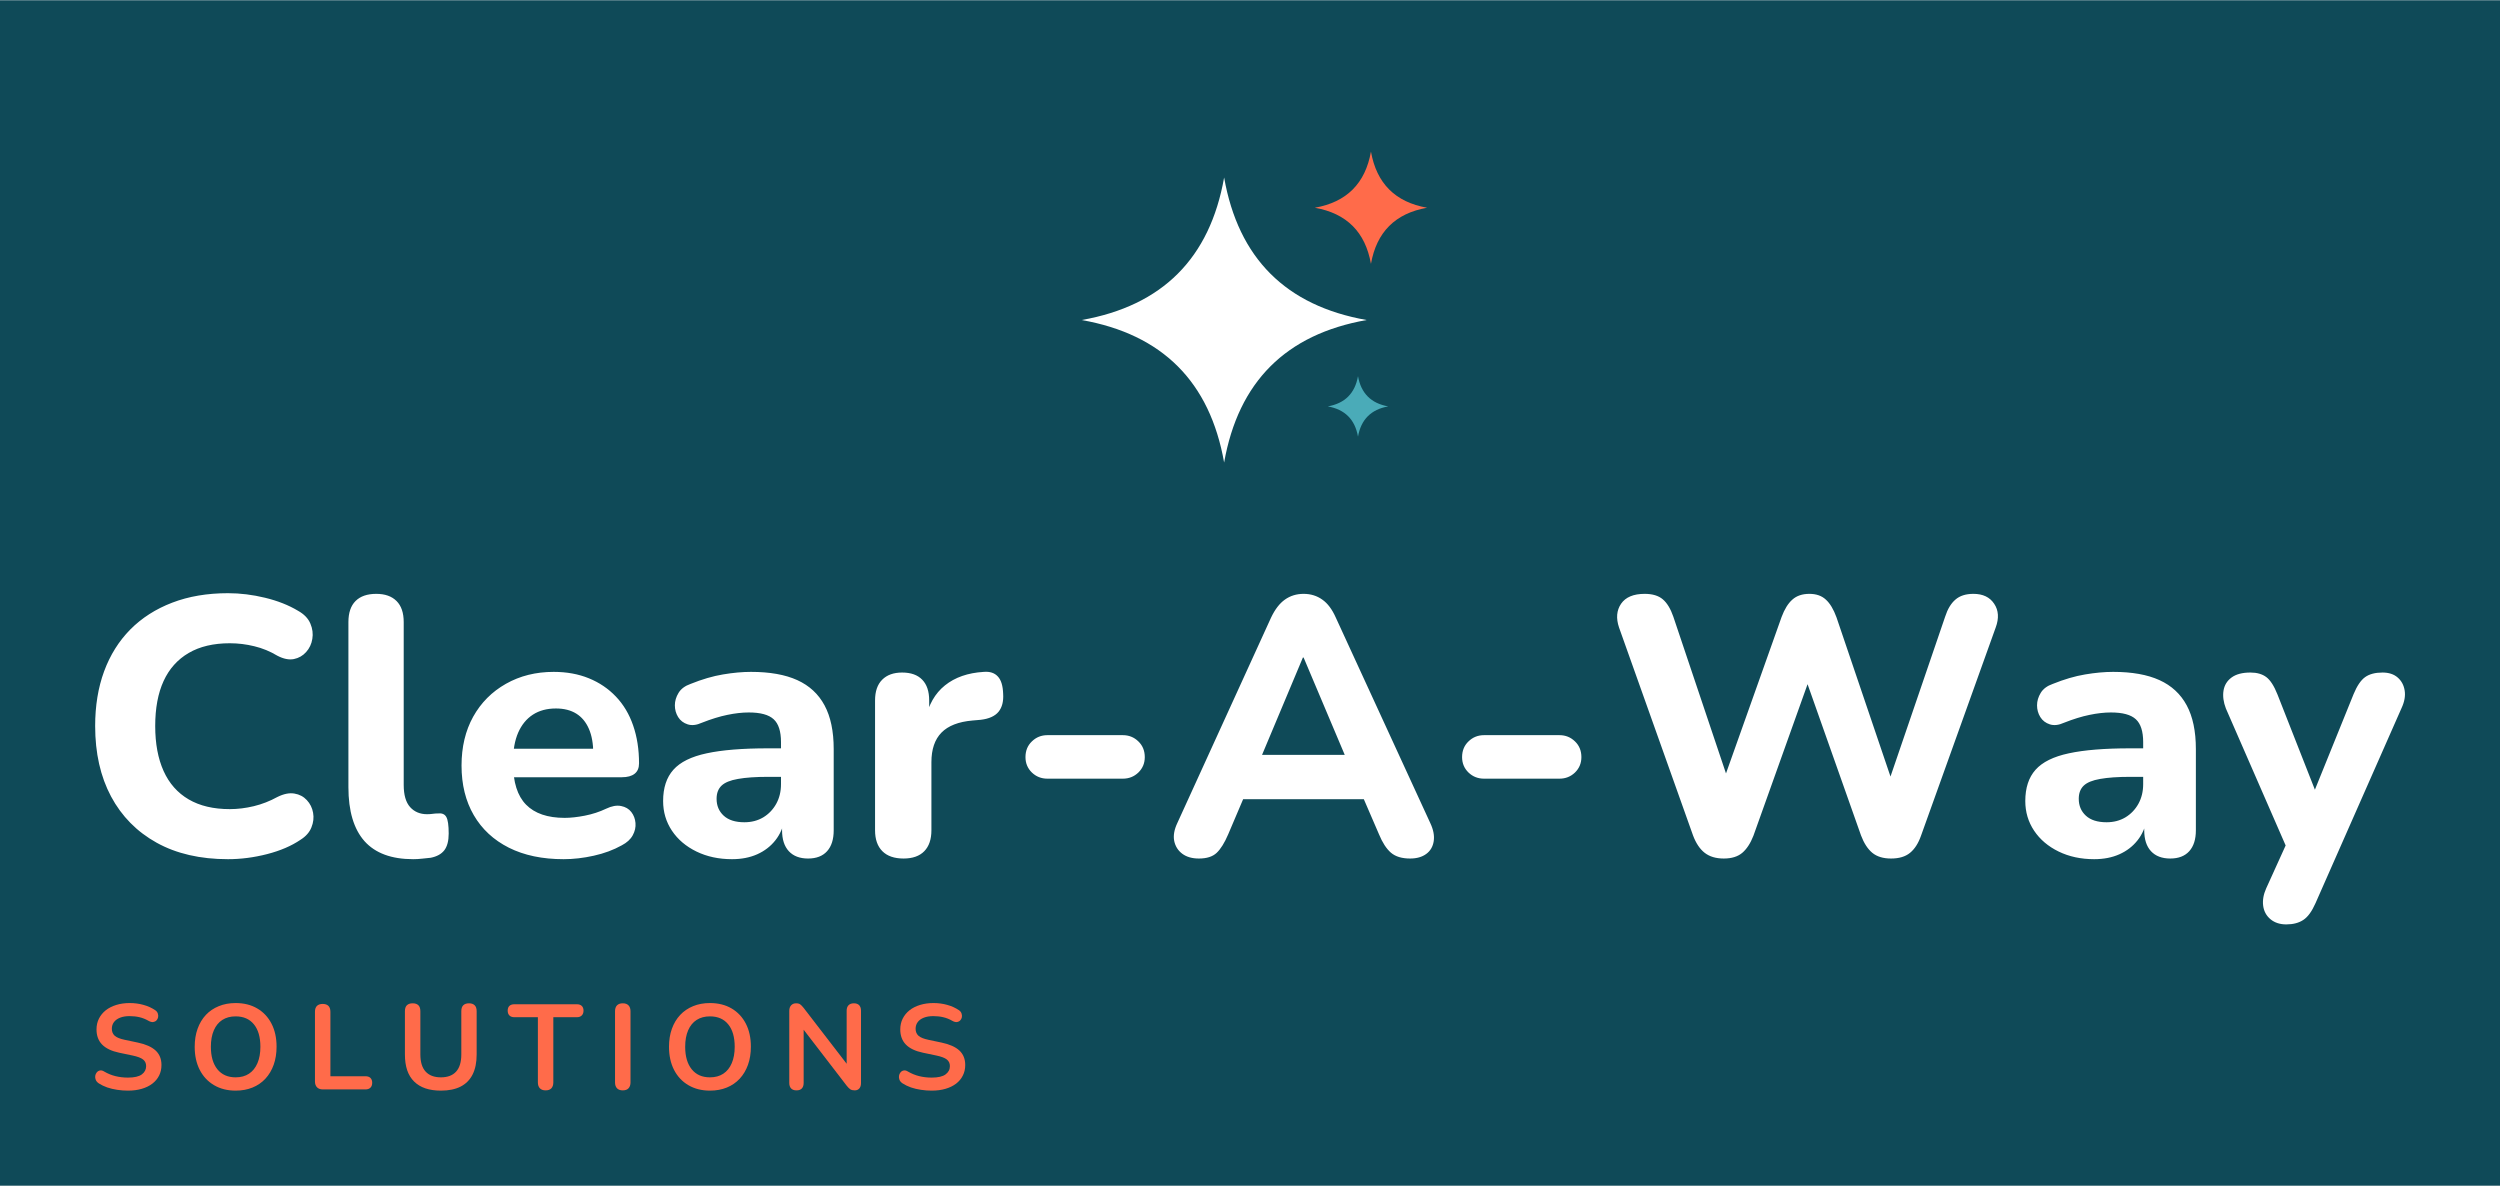
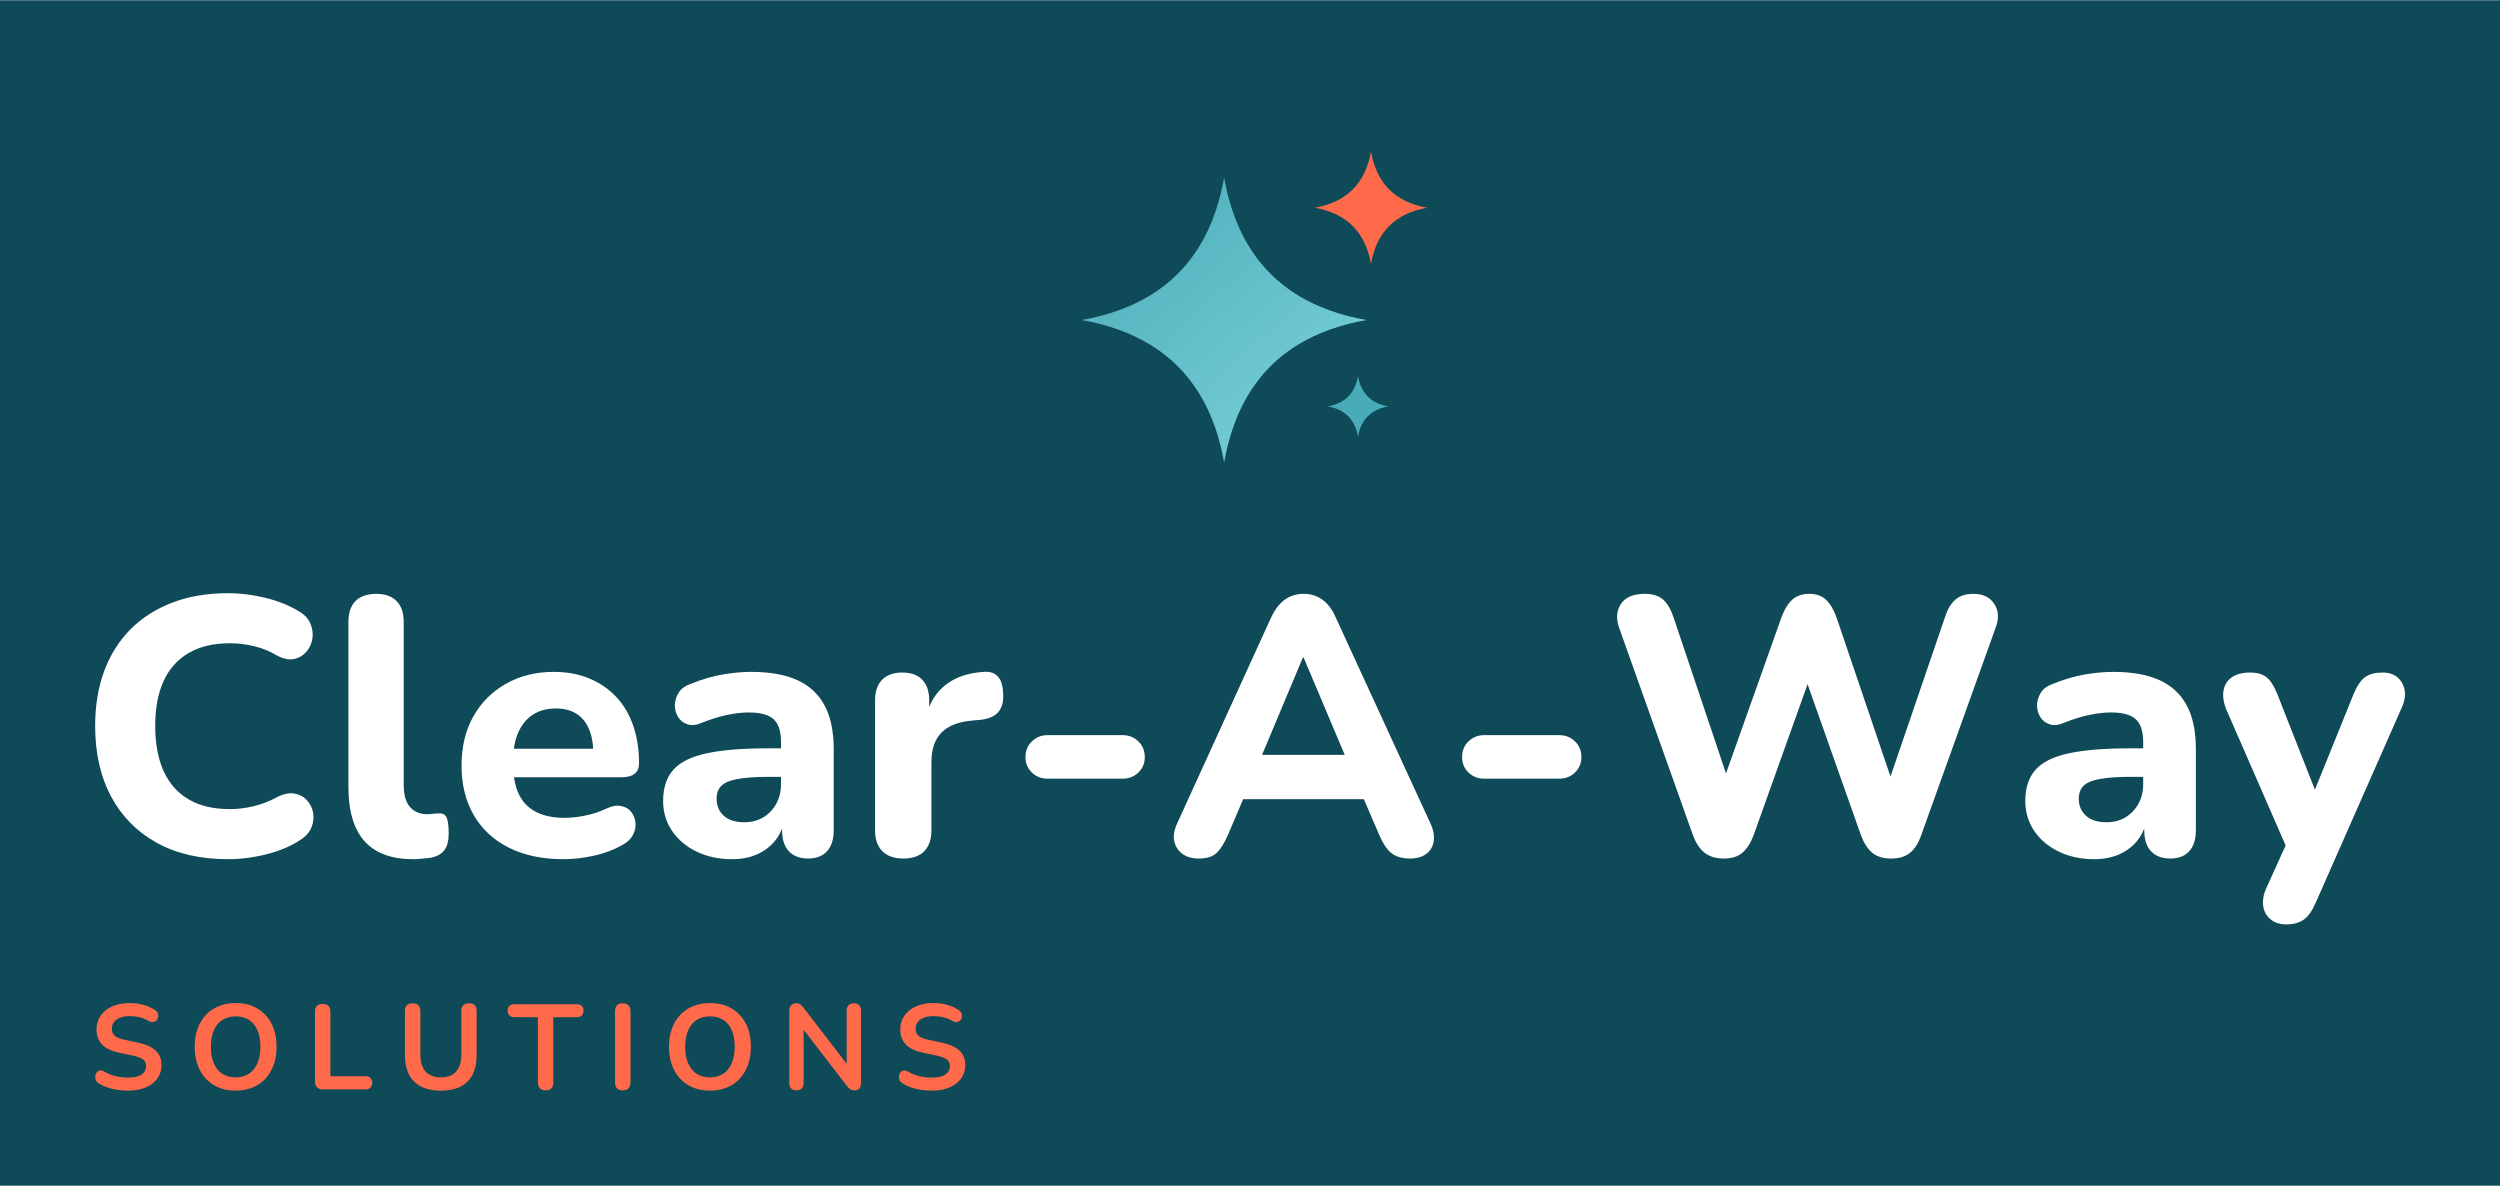
<svg xmlns="http://www.w3.org/2000/svg" viewBox="-21.0 -233.6 683.1 323.9" width="683" height="324">
  <defs>
    <linearGradient id="t" x1="14" y1="18" x2="74" y2="86" gradientUnits="userSpaceOnUse">
-       <stop offset="0" stop-color="#0f4a58" />
-       <stop offset="1" stop-color="#4aabb8" />
+       <stop offset="0" stop-color="#4aabb8" />
+       <stop offset="1" stop-color="#7dd4dc" />
    </linearGradient>
    <linearGradient id="c" x1="66" y1="14" x2="90" y2="40" gradientUnits="userSpaceOnUse">
      <stop offset="0" stop-color="#FF9A6B" />
      <stop offset="1" stop-color="#F0502E" />
    </linearGradient>
  </defs>
  <rect x="-21.0" y="-233.6" width="683.1" height="323.9" fill="#0f4a58" />
  <g transform="translate(261.56,-207.59) scale(1.180)">
-     <path d="M44.00 19.00 Q48.95 47.05 77.00 52.00 Q48.95 56.95 44.00 85.00 Q39.05 56.95 11.00 52.00 Q39.05 47.05 44.00 19.00 Z" fill="#FFFFFF" />
+     <path d="M44.00 19.00 Q48.95 47.05 77.00 52.00 Q48.95 56.95 44.00 85.00 Q39.05 56.95 11.00 52.00 Q39.05 47.05 44.00 19.00 Z" fill="url(#t)" />
    <path d="M78.00 13.00 Q79.95 24.05 91.00 26.00 Q79.95 27.95 78.00 39.00 Q76.05 27.95 65.00 26.00 Q76.05 24.05 78.00 13.00 Z" fill="#FF6B4A" />
    <path d="M75.00 65.00 Q76.05 70.95 82.00 72.00 Q76.05 73.05 75.00 79.00 Q73.95 73.05 68.00 72.00 Q73.95 70.95 75.00 65.00 Z" fill="#4aabb8" />
  </g>
  <g>
    <g>
      <path d="M41.30 1.09 Q29.91 1.09 21.80 -3.41 Q13.70 -7.91 9.34 -16.05 Q5.00 -24.20 5.00 -35.30 Q5.00 -43.59 7.45 -50.25 Q9.91 -56.91 14.59 -61.66 Q19.30 -66.41 26.05 -69.00 Q32.80 -71.59 41.30 -71.59 Q46.30 -71.59 51.44 -70.34 Q56.59 -69.09 60.41 -66.80 Q62.91 -65.41 63.80 -63.30 Q64.70 -61.20 64.34 -59.09 Q64.00 -57.00 62.64 -55.50 Q61.30 -54.00 59.30 -53.59 Q57.30 -53.20 54.80 -54.50 Q51.80 -56.30 48.50 -57.09 Q45.20 -57.91 41.80 -57.91 Q35.09 -57.91 30.55 -55.25 Q26.00 -52.59 23.70 -47.59 Q21.41 -42.59 21.41 -35.30 Q21.41 -28.09 23.70 -23.00 Q26.00 -17.91 30.55 -15.25 Q35.09 -12.59 41.80 -12.59 Q45.00 -12.59 48.34 -13.39 Q51.70 -14.20 54.80 -15.91 Q57.41 -17.20 59.45 -16.84 Q61.50 -16.50 62.84 -15.05 Q64.20 -13.59 64.55 -11.59 Q64.91 -9.59 64.09 -7.59 Q63.30 -5.59 61.09 -4.20 Q57.41 -1.70 52.00 -0.30 Q46.59 1.09 41.30 1.09 Z M91.90 1.09 Q82.99 1.09 78.59 -3.84 Q74.20 -8.80 74.20 -18.59 L74.20 -63.70 Q74.20 -67.50 76.15 -69.45 Q78.10 -71.41 81.81 -71.41 Q85.40 -71.41 87.35 -69.45 Q89.31 -67.50 89.31 -63.70 L89.31 -19.20 Q89.31 -15.09 91.06 -13.14 Q92.81 -11.20 95.70 -11.20 Q96.49 -11.20 97.20 -11.30 Q97.90 -11.41 98.70 -11.41 Q100.31 -11.59 100.95 -10.44 Q101.60 -9.30 101.60 -5.91 Q101.60 -2.91 100.40 -1.34 Q99.20 0.20 96.70 0.70 Q95.70 0.80 94.40 0.94 Q93.10 1.09 91.90 1.09 Z M133.00 1.09 Q124.29 1.09 118.04 -2.05 Q111.79 -5.20 108.45 -10.95 Q105.11 -16.70 105.11 -24.50 Q105.11 -32.09 108.29 -37.84 Q111.50 -43.59 117.25 -46.84 Q123.00 -50.09 130.29 -50.09 Q135.61 -50.09 139.90 -48.34 Q144.20 -46.59 147.29 -43.34 Q150.40 -40.09 152.00 -35.44 Q153.61 -30.80 153.61 -25.09 Q153.61 -23.20 152.40 -22.25 Q151.20 -21.30 148.90 -21.30 L117.50 -21.30 L117.50 -29.09 L142.70 -29.09 L141.11 -27.70 Q141.11 -31.80 139.90 -34.55 Q138.70 -37.30 136.45 -38.69 Q134.20 -40.09 130.90 -40.09 Q127.20 -40.09 124.59 -38.39 Q122.00 -36.70 120.59 -33.50 Q119.20 -30.30 119.20 -25.80 L119.20 -25.00 Q119.20 -17.41 122.75 -13.80 Q126.29 -10.20 133.29 -10.20 Q135.70 -10.20 138.79 -10.80 Q141.90 -11.41 144.61 -12.70 Q146.90 -13.80 148.70 -13.44 Q150.50 -13.09 151.50 -11.80 Q152.50 -10.50 152.64 -8.80 Q152.79 -7.09 151.89 -5.44 Q151.00 -3.80 148.90 -2.70 Q145.50 -0.80 141.25 0.14 Q137.00 1.09 133.00 1.09 Z M179.01 1.09 Q173.60 1.09 169.30 -1.00 Q165.01 -3.09 162.60 -6.69 Q160.19 -10.30 160.19 -14.80 Q160.19 -20.20 162.99 -23.34 Q165.80 -26.50 172.10 -27.84 Q178.40 -29.20 188.80 -29.20 L194.10 -29.20 L194.10 -21.41 L188.90 -21.41 Q183.80 -21.41 180.65 -20.84 Q177.51 -20.30 176.15 -19.00 Q174.80 -17.70 174.80 -15.41 Q174.80 -12.59 176.74 -10.80 Q178.69 -9.00 182.40 -9.00 Q185.30 -9.00 187.55 -10.34 Q189.80 -11.70 191.10 -14.05 Q192.40 -16.41 192.40 -19.41 L192.40 -30.91 Q192.40 -35.30 190.40 -37.14 Q188.40 -39.00 183.60 -39.00 Q180.90 -39.00 177.74 -38.34 Q174.60 -37.70 170.80 -36.20 Q168.60 -35.20 166.90 -35.75 Q165.19 -36.30 164.29 -37.75 Q163.40 -39.20 163.40 -40.95 Q163.40 -42.70 164.40 -44.34 Q165.40 -46.00 167.69 -46.80 Q172.40 -48.70 176.54 -49.39 Q180.69 -50.09 184.19 -50.09 Q191.90 -50.09 196.85 -47.84 Q201.80 -45.59 204.30 -40.94 Q206.80 -36.30 206.80 -29.00 L206.80 -6.80 Q206.80 -3.09 204.99 -1.09 Q203.19 0.91 199.80 0.91 Q196.40 0.91 194.54 -1.09 Q192.69 -3.09 192.69 -6.80 L192.69 -10.50 L193.40 -9.91 Q192.80 -6.50 190.85 -4.05 Q188.90 -1.59 185.90 -0.25 Q182.90 1.09 179.01 1.09 Z M225.89 0.91 Q222.10 0.91 220.10 -1.09 Q218.10 -3.09 218.10 -6.80 L218.10 -42.30 Q218.10 -46.00 220.05 -47.95 Q222.00 -49.91 225.50 -49.91 Q229.10 -49.91 230.99 -47.95 Q232.89 -46.00 232.89 -42.30 L232.89 -37.09 L231.89 -37.09 Q233.10 -43.09 237.19 -46.39 Q241.30 -49.70 247.80 -50.09 Q250.30 -50.30 251.64 -48.84 Q253.00 -47.41 253.10 -44.09 Q253.30 -41.00 251.85 -39.20 Q250.39 -37.41 247.00 -37.00 L244.71 -36.80 Q239.00 -36.30 236.25 -33.50 Q233.50 -30.70 233.50 -25.41 L233.50 -6.80 Q233.50 -3.09 231.55 -1.09 Q229.60 0.91 225.89 0.91 Z M265.20 -20.91 Q262.70 -20.91 260.95 -22.59 Q259.20 -24.30 259.20 -26.80 Q259.20 -29.41 260.95 -31.09 Q262.70 -32.80 265.20 -32.80 L285.80 -32.80 Q288.30 -32.80 290.05 -31.09 Q291.80 -29.41 291.80 -26.80 Q291.80 -24.30 290.05 -22.59 Q288.30 -20.91 285.80 -20.91 L265.20 -20.91 Z M306.59 0.91 Q303.80 0.91 302.05 -0.39 Q300.30 -1.70 299.84 -3.89 Q299.41 -6.09 300.70 -8.80 L326.30 -64.91 Q327.91 -68.30 330.09 -69.84 Q332.30 -71.41 335.20 -71.41 Q338.09 -71.41 340.30 -69.84 Q342.50 -68.30 344.00 -64.91 L369.80 -8.80 Q371.09 -6.09 370.75 -3.84 Q370.41 -1.59 368.70 -0.34 Q367.00 0.91 364.30 0.91 Q360.91 0.91 359.05 -0.69 Q357.20 -2.30 355.80 -5.70 L349.80 -19.59 L356.00 -15.30 L314.30 -15.30 L320.50 -19.59 L314.59 -5.70 Q313.09 -2.20 311.44 -0.64 Q309.80 0.91 306.59 0.91 Z M335.00 -54.00 L322.20 -23.50 L319.50 -27.41 L350.80 -27.41 L348.09 -23.50 L335.20 -54.00 L335.00 -54.00 Z M384.50 -20.91 Q382.00 -20.91 380.25 -22.59 Q378.50 -24.30 378.50 -26.80 Q378.50 -29.41 380.25 -31.09 Q382.00 -32.80 384.50 -32.80 L405.10 -32.80 Q407.60 -32.80 409.35 -31.09 Q411.10 -29.41 411.10 -26.80 Q411.10 -24.30 409.35 -22.59 Q407.60 -20.91 405.10 -20.91 L384.50 -20.91 Z M450.00 0.91 Q446.80 0.91 444.80 -0.64 Q442.80 -2.20 441.60 -5.41 L421.39 -62.20 Q420.10 -66.00 421.94 -68.70 Q423.80 -71.41 428.39 -71.41 Q431.60 -71.41 433.35 -69.91 Q435.10 -68.41 436.21 -65.20 L452.71 -16.09 L448.39 -16.09 L465.80 -65.09 Q467.00 -68.30 468.75 -69.84 Q470.50 -71.41 473.39 -71.41 Q476.21 -71.41 477.89 -69.84 Q479.60 -68.30 480.80 -65.00 L497.39 -16.09 L493.71 -16.09 L510.50 -65.20 Q511.50 -68.30 513.30 -69.84 Q515.10 -71.41 518.21 -71.41 Q522.10 -71.41 523.89 -68.70 Q525.71 -66.00 524.30 -62.20 L503.89 -5.30 Q502.80 -2.20 500.89 -0.64 Q499.00 0.91 495.71 0.91 Q492.50 0.91 490.60 -0.64 Q488.71 -2.20 487.50 -5.41 L471.71 -50.09 L474.10 -50.09 L458.10 -5.30 Q456.89 -2.20 455.05 -0.64 Q453.21 0.91 450.00 0.91 Z M551.21 1.09 Q545.80 1.09 541.50 -1.00 Q537.21 -3.09 534.80 -6.69 Q532.39 -10.30 532.39 -14.80 Q532.39 -20.20 535.19 -23.34 Q538.00 -26.50 544.30 -27.84 Q550.60 -29.20 561.00 -29.20 L566.30 -29.20 L566.30 -21.41 L561.10 -21.41 Q556.00 -21.41 552.85 -20.84 Q549.71 -20.30 548.35 -19.00 Q547.00 -17.70 547.00 -15.41 Q547.00 -12.59 548.94 -10.80 Q550.89 -9.00 554.60 -9.00 Q557.50 -9.00 559.75 -10.34 Q562.00 -11.70 563.30 -14.05 Q564.60 -16.41 564.60 -19.41 L564.60 -30.91 Q564.60 -35.30 562.60 -37.14 Q560.60 -39.00 555.80 -39.00 Q553.10 -39.00 549.94 -38.34 Q546.80 -37.70 543.00 -36.20 Q540.80 -35.20 539.10 -35.75 Q537.39 -36.30 536.49 -37.75 Q535.60 -39.20 535.60 -40.95 Q535.60 -42.70 536.60 -44.34 Q537.60 -46.00 539.89 -46.80 Q544.60 -48.70 548.74 -49.39 Q552.89 -50.09 556.39 -50.09 Q564.10 -50.09 569.05 -47.84 Q574.00 -45.59 576.50 -40.94 Q579.00 -36.30 579.00 -29.00 L579.00 -6.80 Q579.00 -3.09 577.19 -1.09 Q575.39 0.91 572.00 0.91 Q568.60 0.91 566.74 -1.09 Q564.89 -3.09 564.89 -6.80 L564.89 -10.50 L565.60 -9.91 Q565.00 -6.50 563.05 -4.05 Q561.10 -1.59 558.10 -0.25 Q555.10 1.09 551.21 1.09 Z M603.70 18.91 Q601.09 18.91 599.39 17.50 Q597.70 16.09 597.39 13.84 Q597.09 11.59 598.20 9.09 L604.91 -5.70 L604.91 0.50 L587.20 -40.09 Q586.20 -42.70 586.55 -44.95 Q586.91 -47.20 588.75 -48.55 Q590.59 -49.91 593.91 -49.91 Q596.59 -49.91 598.25 -48.66 Q599.91 -47.41 601.30 -43.91 L613.09 -13.91 L609.91 -13.91 L622.09 -44.00 Q623.50 -47.41 625.25 -48.66 Q627.00 -49.91 630.00 -49.91 Q632.59 -49.91 634.14 -48.55 Q635.70 -47.20 636.05 -45.00 Q636.41 -42.80 635.20 -40.20 L611.70 13.09 Q610.20 16.50 608.34 17.70 Q606.50 18.91 603.70 18.91 Z" fill="#FFFFFF" />
      <g transform="translate(3.39,64)">
        <g fill="#FF6B4A">
          <path d="M10.56 0.33 Q9.11 0.33 7.65 0.11 Q6.20 -0.10 4.91 -0.54 Q3.63 -0.99 2.61 -1.65 Q2.01 -2.05 1.78 -2.60 Q1.55 -3.17 1.63 -3.71 Q1.72 -4.26 2.06 -4.67 Q2.41 -5.08 2.93 -5.18 Q3.47 -5.28 4.09 -4.88 Q5.54 -4.03 7.16 -3.63 Q8.78 -3.23 10.56 -3.23 Q13.17 -3.23 14.36 -4.10 Q15.54 -4.98 15.54 -6.37 Q15.54 -7.52 14.70 -8.18 Q13.86 -8.84 11.81 -9.27 L8.18 -10.03 Q5.05 -10.69 3.51 -12.26 Q1.98 -13.83 1.98 -16.40 Q1.98 -18.02 2.64 -19.34 Q3.30 -20.66 4.50 -21.62 Q5.71 -22.57 7.37 -23.08 Q9.04 -23.60 11.05 -23.60 Q13.04 -23.60 14.81 -23.10 Q16.60 -22.61 18.02 -21.65 Q18.55 -21.29 18.73 -20.75 Q18.91 -20.23 18.81 -19.72 Q18.71 -19.21 18.35 -18.84 Q17.98 -18.48 17.44 -18.41 Q16.90 -18.35 16.20 -18.74 Q14.98 -19.44 13.73 -19.73 Q12.47 -20.03 11.02 -20.03 Q9.50 -20.03 8.42 -19.60 Q7.33 -19.17 6.75 -18.40 Q6.17 -17.62 6.17 -16.57 Q6.17 -15.38 6.96 -14.66 Q7.76 -13.96 9.67 -13.56 L13.27 -12.80 Q16.53 -12.11 18.13 -10.63 Q19.73 -9.14 19.73 -6.67 Q19.73 -5.08 19.09 -3.80 Q18.45 -2.51 17.24 -1.58 Q16.04 -0.66 14.36 -0.17 Q12.67 0.33 10.56 0.33 Z" />
          <path d="M39.99 0.33 Q36.62 0.33 34.10 -1.16 Q31.58 -2.64 30.19 -5.33 Q28.81 -8.02 28.81 -11.65 Q28.81 -14.39 29.60 -16.58 Q30.39 -18.78 31.85 -20.35 Q33.32 -21.91 35.39 -22.75 Q37.45 -23.60 39.99 -23.60 Q43.39 -23.60 45.89 -22.13 Q48.41 -20.66 49.79 -17.98 Q51.18 -15.31 51.18 -11.68 Q51.18 -8.94 50.39 -6.73 Q49.60 -4.52 48.13 -2.93 Q46.66 -1.35 44.60 -0.51 Q42.53 0.33 39.99 0.33 Z M39.99 -3.30 Q42.14 -3.30 43.64 -4.29 Q45.14 -5.28 45.95 -7.16 Q46.76 -9.04 46.76 -11.65 Q46.76 -15.61 44.99 -17.78 Q43.22 -19.96 39.99 -19.96 Q37.88 -19.96 36.36 -18.99 Q34.85 -18.02 34.04 -16.15 Q33.23 -14.29 33.23 -11.65 Q33.23 -7.72 35.00 -5.51 Q36.79 -3.30 39.99 -3.30 Z" />
          <path d="M63.82 -0.00 Q62.79 -0.00 62.23 -0.58 Q61.67 -1.16 61.67 -2.18 L61.67 -21.22 Q61.67 -22.28 62.21 -22.82 Q62.76 -23.36 63.78 -23.36 Q64.81 -23.36 65.35 -22.82 Q65.89 -22.28 65.89 -21.22 L65.89 -3.60 L75.46 -3.60 Q76.36 -3.60 76.83 -3.14 Q77.31 -2.67 77.31 -1.82 Q77.31 -0.96 76.83 -0.48 Q76.36 -0.00 75.46 -0.00 L63.82 -0.00 Z" />
          <path d="M96.08 0.33 Q93.68 0.33 91.84 -0.29 Q90.01 -0.92 88.76 -2.16 Q87.50 -3.40 86.87 -5.24 Q86.25 -7.10 86.25 -9.54 L86.25 -21.38 Q86.25 -22.47 86.79 -23.00 Q87.34 -23.53 88.36 -23.53 Q89.39 -23.53 89.93 -23.00 Q90.47 -22.47 90.47 -21.38 L90.47 -9.57 Q90.47 -6.44 91.91 -4.87 Q93.35 -3.30 96.08 -3.30 Q98.82 -3.30 100.24 -4.87 Q101.66 -6.44 101.66 -9.57 L101.66 -21.38 Q101.66 -22.47 102.20 -23.00 Q102.75 -23.53 103.77 -23.53 Q104.76 -23.53 105.30 -23.00 Q105.85 -22.47 105.85 -21.38 L105.85 -9.54 Q105.85 -6.30 104.75 -4.09 Q103.64 -1.88 101.46 -0.77 Q99.29 0.33 96.08 0.33 Z" />
          <path d="M124.69 0.26 Q123.67 0.26 123.12 -0.31 Q122.58 -0.89 122.58 -1.91 L122.58 -19.73 L116.15 -19.73 Q115.28 -19.73 114.80 -20.21 Q114.33 -20.69 114.33 -21.52 Q114.33 -22.37 114.80 -22.82 Q115.28 -23.27 116.15 -23.27 L133.24 -23.27 Q134.09 -23.27 134.57 -22.82 Q135.05 -22.37 135.05 -21.52 Q135.05 -20.69 134.57 -20.21 Q134.09 -19.73 133.24 -19.73 L126.80 -19.73 L126.80 -1.91 Q126.80 -0.89 126.27 -0.31 Q125.75 0.26 124.69 0.26 Z" />
          <path d="M145.77 0.26 Q144.75 0.26 144.20 -0.31 Q143.66 -0.89 143.66 -1.91 L143.66 -21.35 Q143.66 -22.41 144.20 -22.97 Q144.75 -23.53 145.77 -23.53 Q146.80 -23.53 147.34 -22.97 Q147.89 -22.41 147.89 -21.35 L147.89 -1.91 Q147.89 -0.89 147.35 -0.31 Q146.83 0.26 145.77 0.26 Z" />
          <path d="M169.59 0.33 Q166.23 0.33 163.70 -1.16 Q161.18 -2.64 159.79 -5.33 Q158.41 -8.02 158.41 -11.65 Q158.41 -14.39 159.20 -16.58 Q159.99 -18.78 161.46 -20.35 Q162.93 -21.91 164.99 -22.75 Q167.05 -23.60 169.59 -23.60 Q172.99 -23.60 175.50 -22.13 Q178.01 -20.66 179.40 -17.98 Q180.78 -15.31 180.78 -11.68 Q180.78 -8.94 179.99 -6.73 Q179.20 -4.52 177.73 -2.93 Q176.26 -1.35 174.20 -0.51 Q172.14 0.33 169.59 0.33 Z M169.59 -3.30 Q171.74 -3.30 173.24 -4.29 Q174.75 -5.28 175.55 -7.16 Q176.36 -9.04 176.36 -11.65 Q176.36 -15.61 174.59 -17.78 Q172.83 -19.96 169.59 -19.96 Q167.49 -19.96 165.96 -18.99 Q164.45 -18.02 163.64 -16.15 Q162.83 -14.29 162.83 -11.65 Q162.83 -7.72 164.61 -5.51 Q166.39 -3.30 169.59 -3.30 Z" />
          <path d="M193.25 0.26 Q192.29 0.26 191.78 -0.26 Q191.27 -0.79 191.27 -1.78 L191.27 -21.42 Q191.27 -22.44 191.78 -22.98 Q192.29 -23.53 193.12 -23.53 Q193.88 -23.53 194.26 -23.24 Q194.64 -22.97 195.17 -22.31 L207.80 -5.91 L206.95 -5.91 L206.95 -21.52 Q206.95 -22.47 207.46 -23.00 Q207.97 -23.53 208.93 -23.53 Q209.88 -23.53 210.38 -23.00 Q210.87 -22.47 210.87 -21.52 L210.87 -1.72 Q210.87 -0.79 210.41 -0.26 Q209.95 0.26 209.16 0.26 Q208.40 0.26 207.95 -0.03 Q207.51 -0.33 206.98 -0.99 L194.37 -17.39 L195.20 -17.39 L195.20 -1.78 Q195.20 -0.79 194.70 -0.26 Q194.21 0.26 193.25 0.26 Z" />
          <path d="M230.18 0.33 Q228.72 0.33 227.27 0.11 Q225.82 -0.10 224.53 -0.54 Q223.25 -0.99 222.23 -1.65 Q221.63 -2.05 221.39 -2.60 Q221.17 -3.17 221.25 -3.71 Q221.33 -4.26 221.68 -4.67 Q222.02 -5.08 222.55 -5.18 Q223.08 -5.28 223.71 -4.88 Q225.16 -4.03 226.77 -3.63 Q228.39 -3.23 230.18 -3.23 Q232.79 -3.23 233.97 -4.10 Q235.16 -4.98 235.16 -6.37 Q235.16 -7.52 234.32 -8.18 Q233.48 -8.84 231.43 -9.27 L227.80 -10.03 Q224.66 -10.69 223.13 -12.26 Q221.60 -13.83 221.60 -16.40 Q221.60 -18.02 222.26 -19.34 Q222.92 -20.66 224.12 -21.62 Q225.32 -22.57 226.99 -23.08 Q228.66 -23.60 230.67 -23.60 Q232.65 -23.60 234.43 -23.10 Q236.21 -22.61 237.63 -21.65 Q238.16 -21.29 238.34 -20.75 Q238.52 -20.23 238.43 -19.72 Q238.33 -19.21 237.96 -18.84 Q237.60 -18.48 237.05 -18.41 Q236.51 -18.35 235.82 -18.74 Q234.60 -19.44 233.34 -19.73 Q232.09 -20.03 230.64 -20.03 Q229.12 -20.03 228.03 -19.60 Q226.94 -19.17 226.37 -18.40 Q225.79 -17.62 225.79 -16.57 Q225.79 -15.38 226.58 -14.66 Q227.37 -13.96 229.28 -13.56 L232.88 -12.80 Q236.15 -12.11 237.75 -10.63 Q239.35 -9.14 239.35 -6.67 Q239.35 -5.08 238.70 -3.80 Q238.07 -2.51 236.86 -1.58 Q235.65 -0.66 233.97 -0.17 Q232.29 0.33 230.18 0.33 Z" />
        </g>
      </g>
    </g>
  </g>
</svg>
